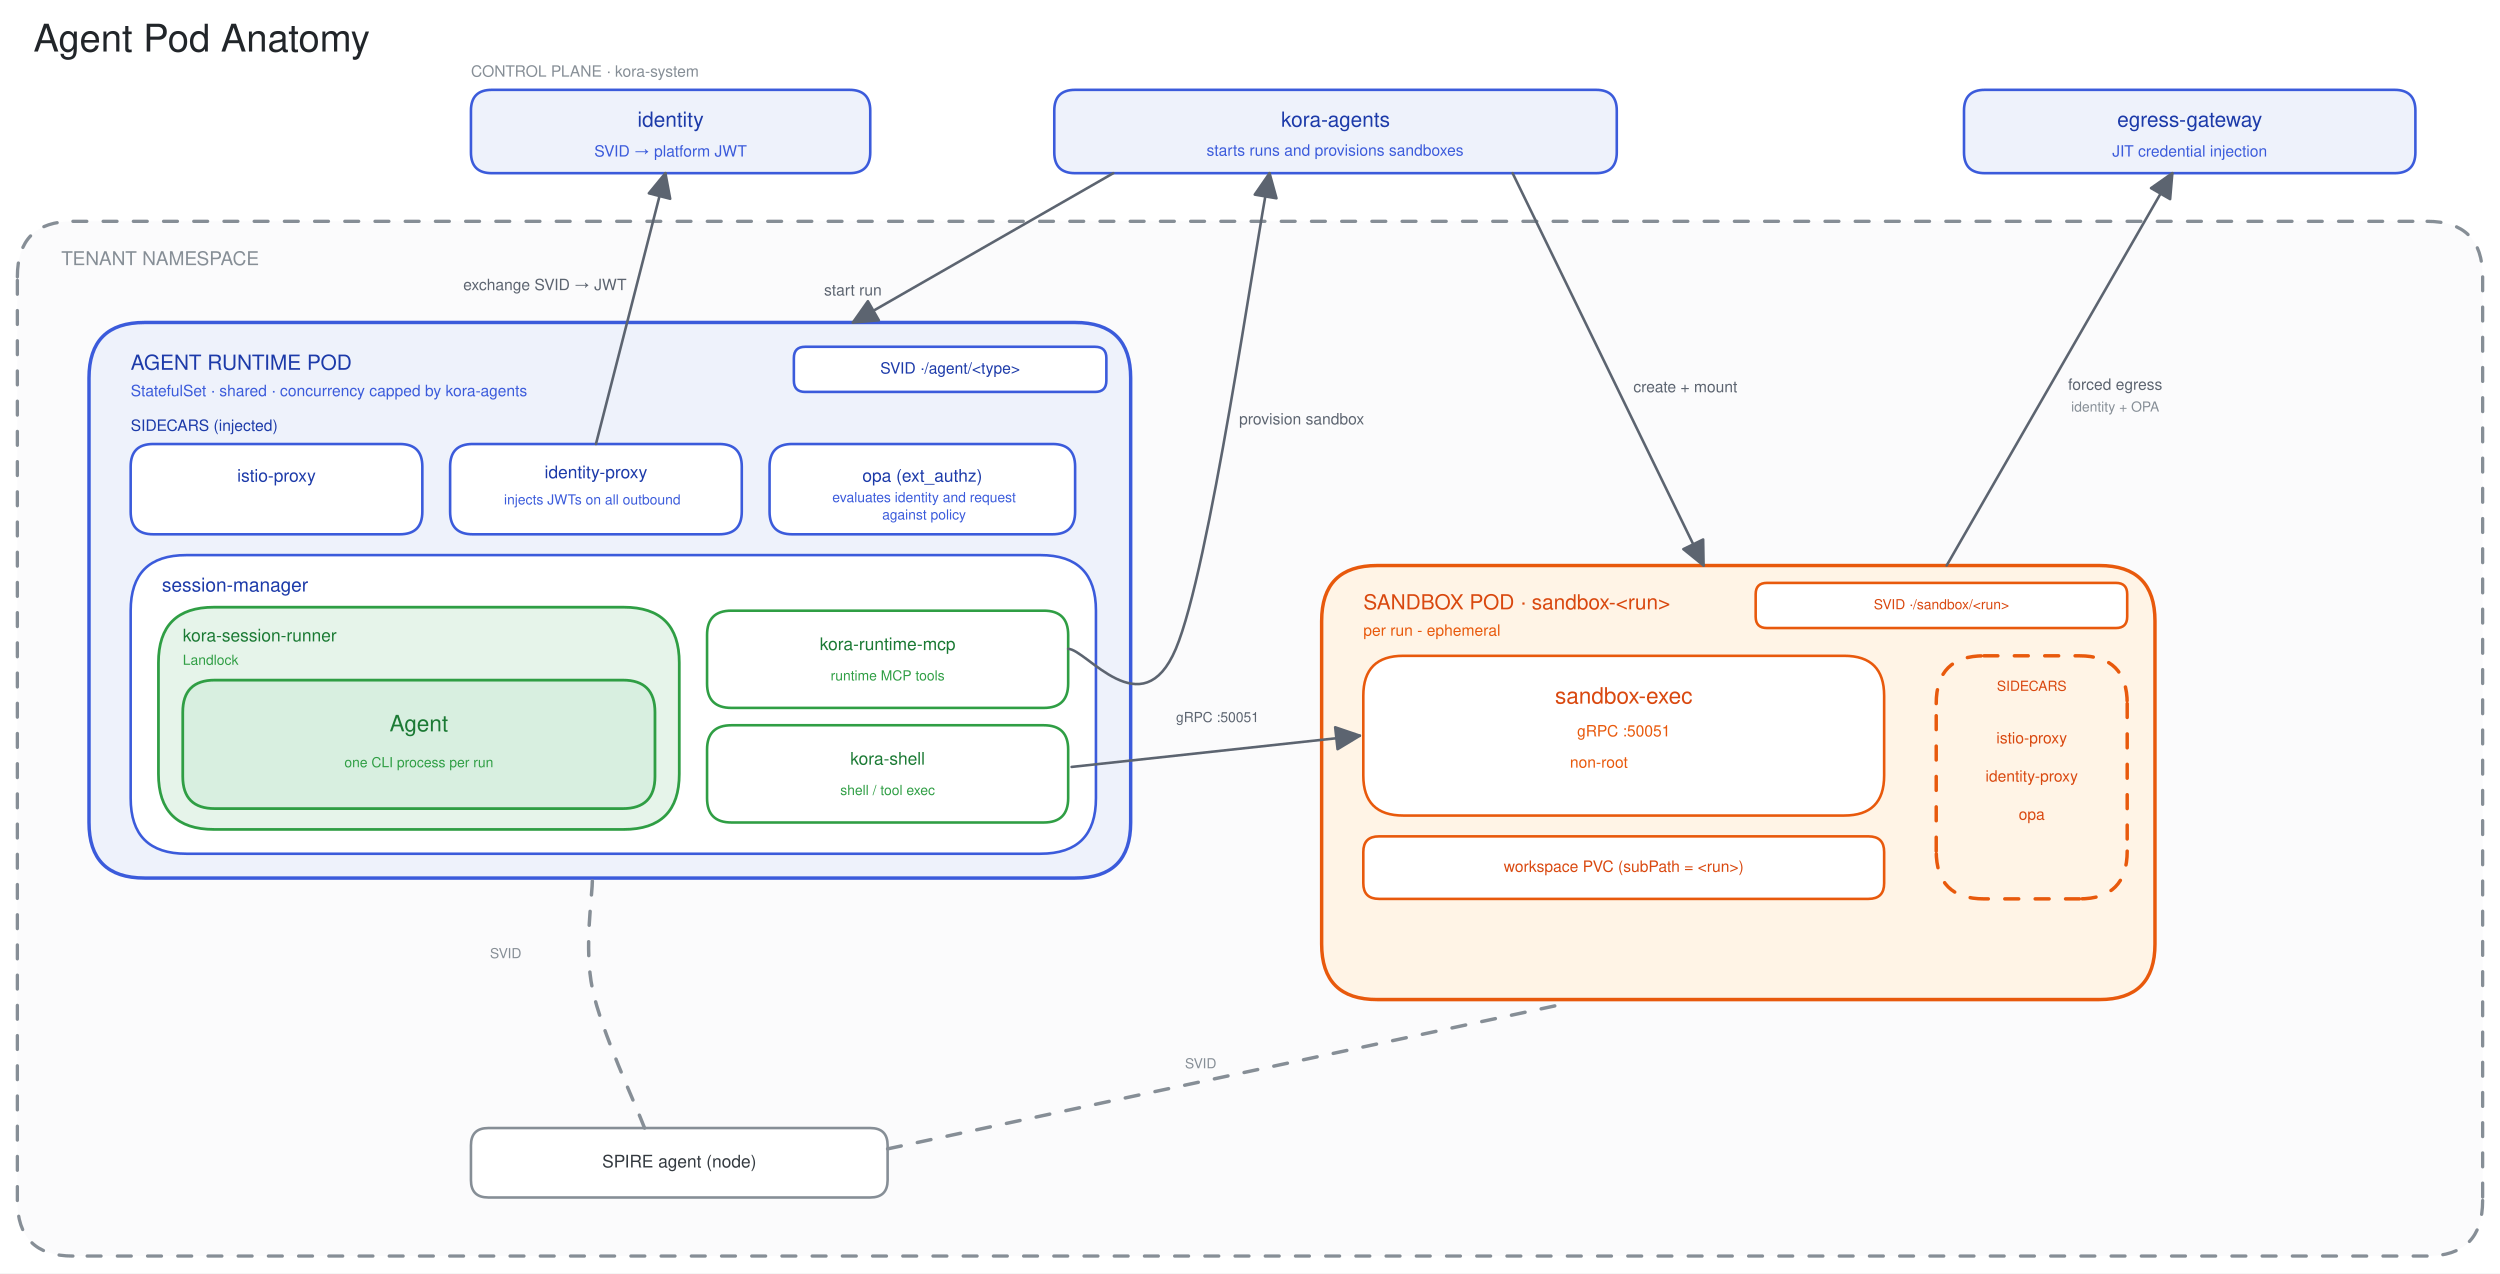
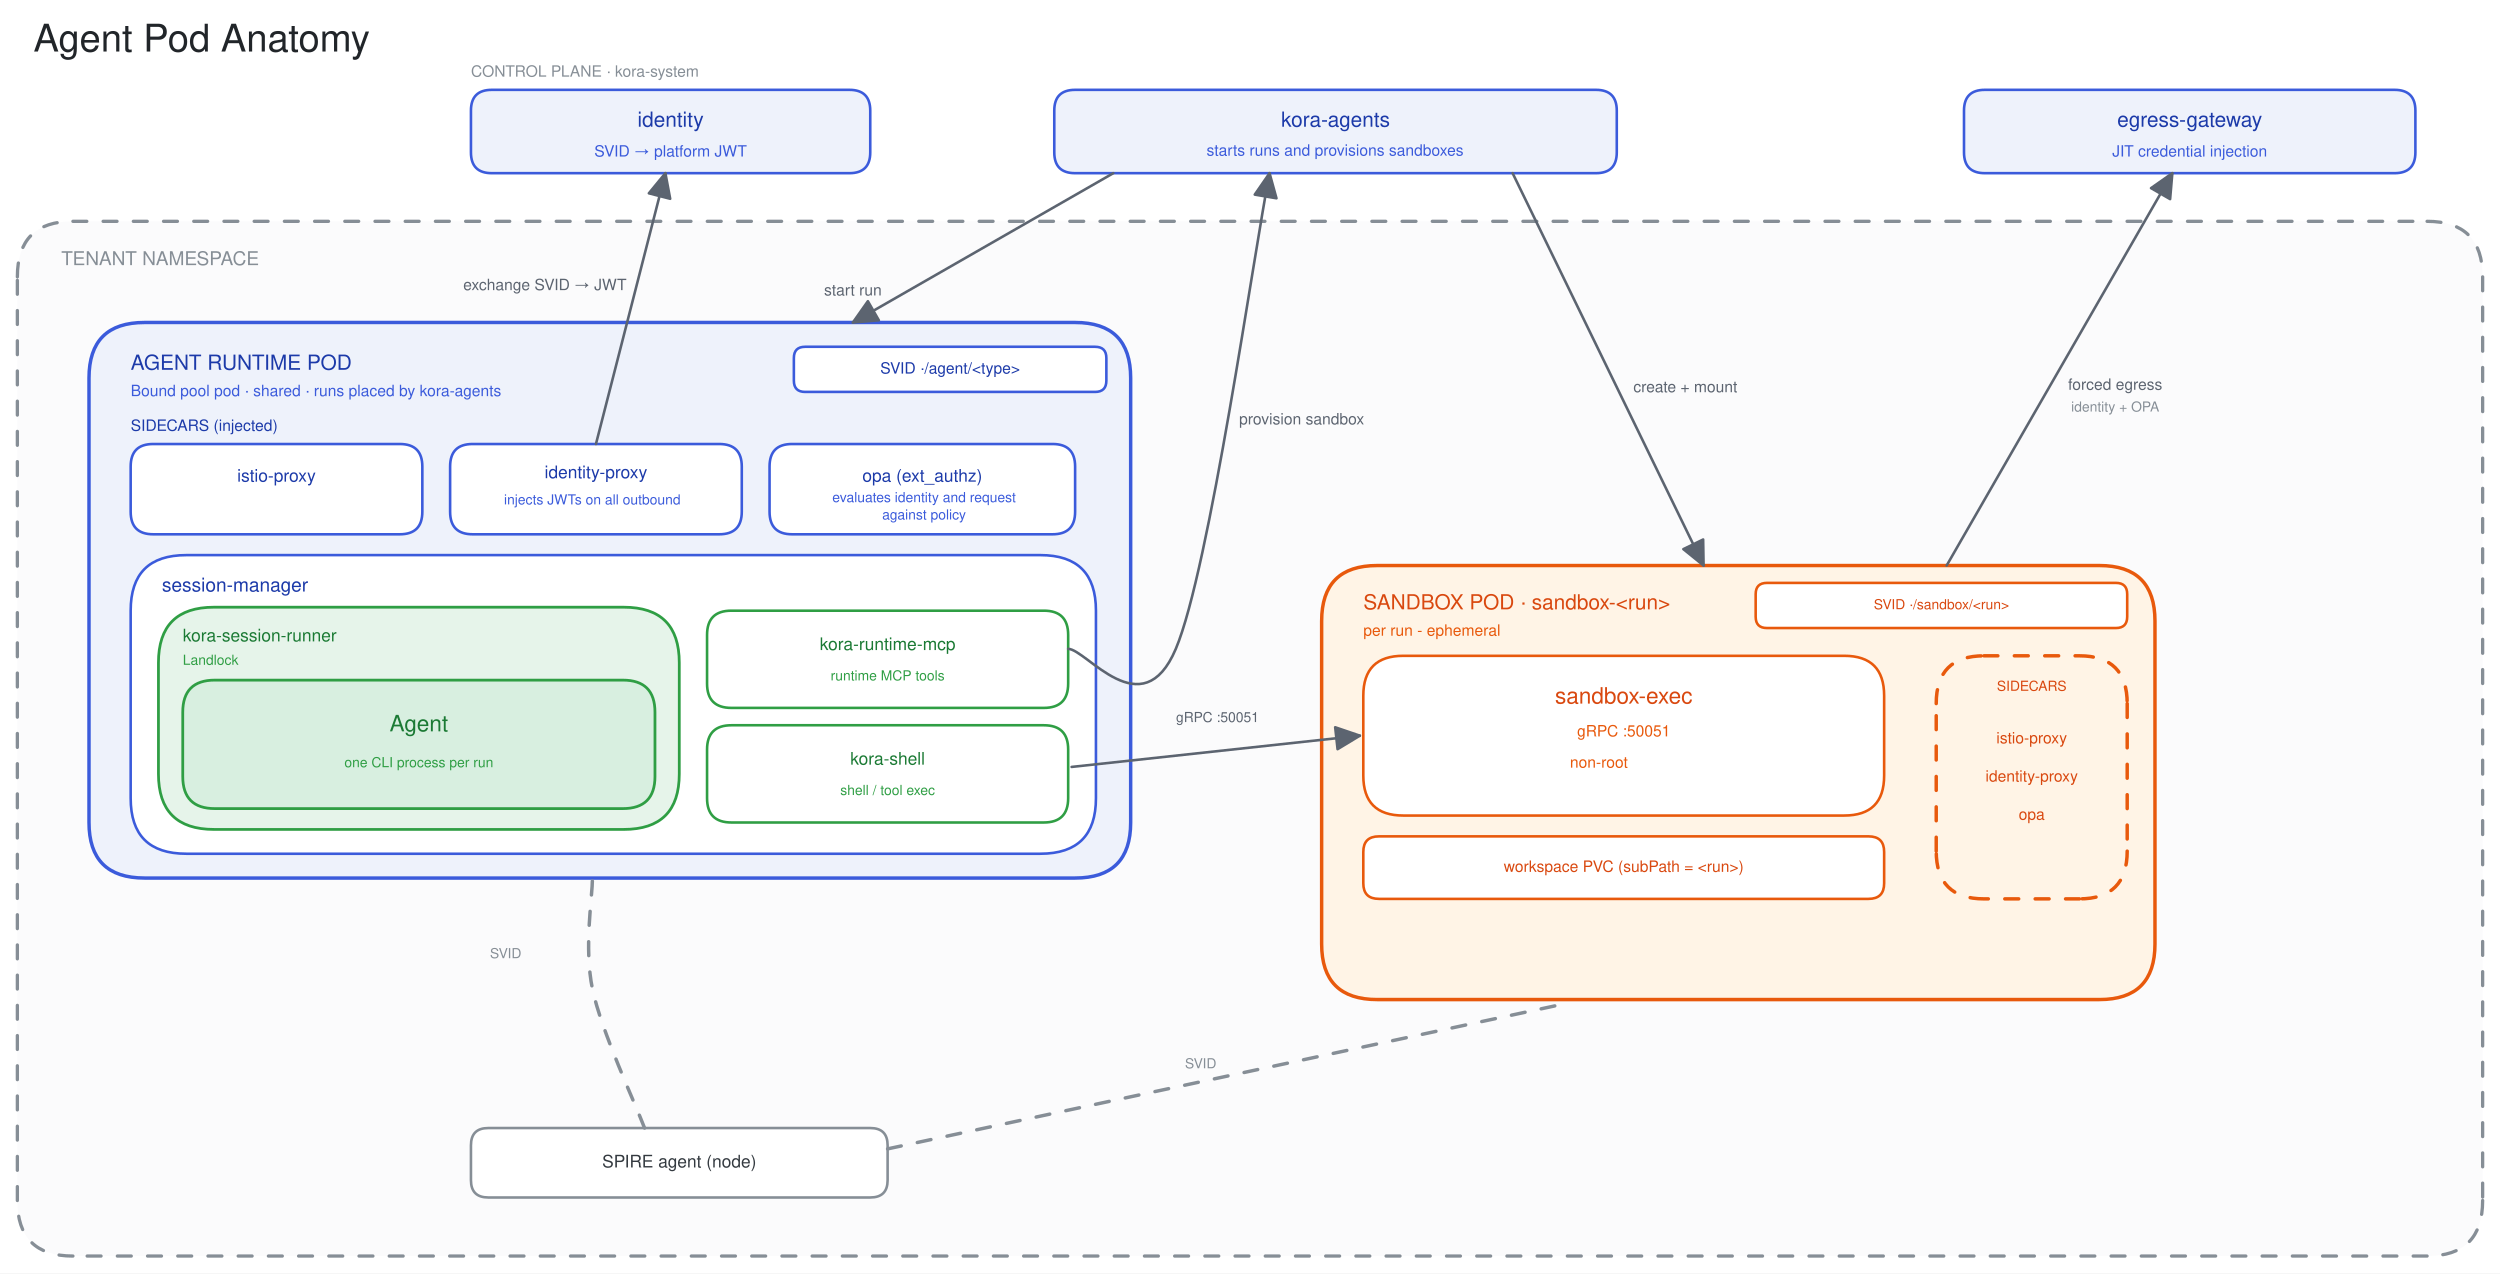
<svg xmlns="http://www.w3.org/2000/svg" version="1.1" viewBox="0 0 1440 733.485" width="1440" height="733.485">
  <defs>
    <style class="style-fonts">
      </style>
  </defs>
  <rect x="0" y="0" width="1440" height="733.485" fill="#ffffff" />
  <g transform="translate(19.2642 10) rotate(0 112.2 13.75)">
    <text x="0" y="19.69" font-family="Helvetica, Segoe UI Emoji" font-size="22px" fill="#212529" text-anchor="start" style="white-space: pre;" direction="ltr" dominant-baseline="alphabetic">Agent Pod Anatomy</text>
  </g>
  <g transform="translate(271.2642 36.125) rotate(0 72.9 5.625)">
    <text x="0" y="8.055" font-family="Helvetica, Segoe UI Emoji" font-size="9px" fill="#868e96" text-anchor="start" style="white-space: pre;" direction="ltr" dominant-baseline="alphabetic">CONTROL PLANE · kora-system</text>
  </g>
  <g stroke-linecap="round" transform="translate(271.2642 51.75) rotate(0 115 24)">
    <path d="M12 0 C85.81 0, 159.63 0, 218 0 C226 0, 230 4, 230 12 C230 20.12, 230 28.24, 230 36 C230 44, 226 48, 218 48 C171.53 48, 125.06 48, 12 48 C4 48, 0 44, 0 36 C0 29.52, 0 23.04, 0 12 C0 4, 4 0, 12 0" stroke="none" stroke-width="0" fill="#eef2fb" />
    <path d="M12 0 C53.3 0, 94.6 0, 218 0 M12 0 C89.32 0, 166.64 0, 218 0 M218 0 C226 0, 230 4, 230 12 M218 0 C226 0, 230 4, 230 12 M230 12 C230 18.97, 230 25.93, 230 36 M230 12 C230 18.44, 230 24.88, 230 36 M230 36 C230 44, 226 48, 218 48 M230 36 C230 44, 226 48, 218 48 M218 48 C157.72 48, 97.44 48, 12 48 M218 48 C154.43 48, 90.86 48, 12 48 M12 48 C4 48, 0 44, 0 36 M12 48 C4 48, 0 44, 0 36 M0 36 C0 26.99, 0 17.98, 0 12 M0 36 C0 29.93, 0 23.86, 0 12 M0 12 C0 4, 4 0, 12 0 M0 12 C0 4, 4 0, 12 0" stroke="#3b5bdb" stroke-width="1.5" fill="none" />
  </g>
  <g transform="translate(357.4642 62.25) rotate(0 28.8 7.5)">
    <text x="28.8" y="10.74" font-family="Helvetica, Segoe UI Emoji" font-size="12px" fill="#1c3aa9" text-anchor="middle" style="white-space: pre;" direction="ltr" dominant-baseline="alphabetic">identity</text>
  </g>
  <g transform="translate(334.9642 82.125) rotate(0 51.3 5.625)">
    <text x="51.3" y="8.055" font-family="Helvetica, Segoe UI Emoji" font-size="9px" fill="#3b5bdb" text-anchor="middle" style="white-space: pre;" direction="ltr" dominant-baseline="alphabetic">SVID → platform JWT</text>
  </g>
  <g stroke-linecap="round" transform="translate(607.2642 51.75) rotate(0 162 24)">
    <path d="M12 0 C113.46 0, 214.91 0, 312 0 C320 0, 324 4, 324 12 C324 18.4, 324 24.8, 324 36 C324 44, 320 48, 312 48 C238.69 48, 165.38 48, 12 48 C4 48, 0 44, 0 36 C0 29.78, 0 23.56, 0 12 C0 4, 4 0, 12 0" stroke="none" stroke-width="0" fill="#eef2fb" />
    <path d="M12 0 C72.16 0, 132.32 0, 312 0 M12 0 C78.98 0, 145.97 0, 312 0 M312 0 C320 0, 324 4, 324 12 M312 0 C320 0, 324 4, 324 12 M324 12 C324 17.95, 324 23.89, 324 36 M324 12 C324 20.98, 324 29.96, 324 36 M324 36 C324 44, 320 48, 312 48 M324 36 C324 44, 320 48, 312 48 M312 48 C241.9 48, 171.79 48, 12 48 M312 48 C236.71 48, 161.41 48, 12 48 M12 48 C4 48, 0 44, 0 36 M12 48 C4 48, 0 44, 0 36 M0 36 C0 27.44, 0 18.88, 0 12 M0 36 C0 27.82, 0 19.64, 0 12 M0 12 C0 4, 4 0, 12 0 M0 12 C0 4, 4 0, 12 0" stroke="#3b5bdb" stroke-width="1.5" fill="none" />
  </g>
  <g transform="translate(729.6642 62.25) rotate(0 39.6 7.5)">
    <text x="39.6" y="10.74" font-family="Helvetica, Segoe UI Emoji" font-size="12px" fill="#1c3aa9" text-anchor="middle" style="white-space: pre;" direction="ltr" dominant-baseline="alphabetic">kora-agents</text>
  </g>
  <g transform="translate(694.6941 81.61067) rotate(0 74.28955 5.625)">
    <text x="74.29" y="8.055" font-family="Helvetica, Segoe UI Emoji" font-size="9px" fill="#3b5bdb" text-anchor="middle" style="white-space: pre;" direction="ltr" dominant-baseline="alphabetic">starts runs and provisions sandboxes</text>
  </g>
  <g stroke-linecap="round" transform="translate(1131.264 51.75) rotate(0 130 24)">
    <path d="M12 0 C87.06 0, 162.12 0, 248 0 C256 0, 260 4, 260 12 C260 21.48, 260 30.95, 260 36 C260 44, 256 48, 248 48 C185.89 48, 123.78 48, 12 48 C4 48, 0 44, 0 36 C0 30.04, 0 24.08, 0 12 C0 4, 4 0, 12 0" stroke="none" stroke-width="0" fill="#eef2fb" />
    <path d="M12 0 C59.33 0, 106.67 0, 248 0 M12 0 C76.01 0, 140.02 0, 248 0 M248 0 C256 0, 260 4, 260 12 M248 0 C256 0, 260 4, 260 12 M260 12 C260 16.93, 260 21.85, 260 36 M260 12 C260 18.71, 260 25.43, 260 36 M260 36 C260 44, 256 48, 248 48 M260 36 C260 44, 256 48, 248 48 M248 48 C159.56 48, 71.13 48, 12 48 M248 48 C155.17 48, 62.33 48, 12 48 M12 48 C4 48, 0 44, 0 36 M12 48 C4 48, 0 44, 0 36 M0 36 C0 27.89, 0 19.78, 0 12 M0 36 C0 30.52, 0 25.03, 0 12 M0 12 C0 4, 4 0, 12 0 M0 12 C0 4, 4 0, 12 0" stroke="#3b5bdb" stroke-width="1.5" fill="none" />
  </g>
  <g transform="translate(1210.864 62.25) rotate(0 50.4 7.5)">
    <text x="50.4" y="10.74" font-family="Helvetica, Segoe UI Emoji" font-size="12px" fill="#1c3aa9" text-anchor="middle" style="white-space: pre;" direction="ltr" dominant-baseline="alphabetic">egress-gateway</text>
  </g>
  <g transform="translate(1196.464 82.125) rotate(0 64.8 5.625)">
    <text x="64.8" y="8.055" font-family="Helvetica, Segoe UI Emoji" font-size="9px" fill="#3b5bdb" text-anchor="middle" style="white-space: pre;" direction="ltr" dominant-baseline="alphabetic">JIT credential injection</text>
  </g>
  <g stroke-linecap="round" transform="translate(10 127.4848) rotate(0 710 298)">
    <path d="M32 0 C460.2 0, 888.41 0, 1388 0 C1409.33 0, 1420 10.67, 1420 32 C1420 217.24, 1420 402.48, 1420 564 C1420 585.33, 1409.33 596, 1388 596 C955.09 596, 522.17 596, 32 596 C10.67 596, 0 585.33, 0 564 C0 399.91, 0 235.81, 0 32 C0 10.67, 10.67 0, 32 0" stroke="none" stroke-width="0" fill="#fbfbfc" />
    <path d="M32 0 C304.02 0, 576.05 0, 1388 0 M1388 0 C1409.33 0, 1420 10.67, 1420 32 M1420 32 C1420 182.29, 1420 332.59, 1420 564 M1420 564 C1420 585.33, 1409.33 596, 1388 596 M1388 596 C896.03 596, 404.06 596, 32 596 M32 596 C10.67 596, 0 585.33, 0 564 M0 564 C0 439.82, 0 315.63, 0 32 M0 32 C0 10.67, 10.67 0, 32 0" stroke="#868e96" stroke-width="1.9" fill="none" stroke-dasharray="8 9.4" />
  </g>
  <g transform="translate(35.2642 142.875) rotate(0 57.65869 6.875)">
    <text x="0" y="9.845" font-family="Helvetica, Segoe UI Emoji" font-size="11px" fill="#868e96" text-anchor="start" style="white-space: pre;" direction="ltr" dominant-baseline="alphabetic">TENANT NAMESPACE</text>
  </g>
  <g stroke-linecap="round" transform="translate(51.2642 185.75) rotate(0 300 160)">
    <path d="M32 0 C148.75 0, 265.49 0, 568 0 C589.33 0, 600 10.67, 600 32 C600 102.45, 600 172.89, 600 288 C600 309.33, 589.33 320, 568 320 C410.15 320, 252.3 320, 32 320 C10.67 320, 0 309.33, 0 288 C0 211.99, 0 135.98, 0 32 C0 10.67, 10.67 0, 32 0" stroke="none" stroke-width="0" fill="#eef2fb" />
    <path d="M32 0 C139.54 0, 247.08 0, 568 0 M32 0 C220.2 0, 408.41 0, 568 0 M568 0 C589.33 0, 600 10.67, 600 32 M568 0 C589.33 0, 600 10.67, 600 32 M600 32 C600 100.56, 600 169.13, 600 288 M600 32 C600 114.59, 600 197.17, 600 288 M600 288 C600 309.33, 589.33 320, 568 320 M600 288 C600 309.33, 589.33 320, 568 320 M568 320 C455.54 320, 343.07 320, 32 320 M568 320 C444.36 320, 320.73 320, 32 320 M32 320 C10.67 320, 0 309.33, 0 288 M32 320 C10.67 320, 0 309.33, 0 288 M0 288 C0 226.53, 0 165.06, 0 32 M0 288 C0 192.06, 0 96.13, 0 32 M0 32 C0 10.67, 10.67 0, 32 0 M0 32 C0 10.67, 10.67 0, 32 0" stroke="#3b5bdb" stroke-width="2" fill="none" />
  </g>
  <g transform="translate(75.2642 202.25) rotate(0 61.2 7.5)">
    <text x="0" y="10.74" font-family="Helvetica, Segoe UI Emoji" font-size="12px" fill="#1c3aa9" text-anchor="start" style="white-space: pre;" direction="ltr" dominant-baseline="alphabetic">AGENT RUNTIME POD</text>
  </g>
-   <g transform="translate(75.2642 220.125) rotate(0 151.2 5.625)">
-     <text x="0" y="8.055" font-family="Helvetica, Segoe UI Emoji" font-size="9px" fill="#3b5bdb" text-anchor="start" style="white-space: pre;" direction="ltr" dominant-baseline="alphabetic">StatefulSet · shared · concurrency capped by kora-agents</text>
+   <g transform="translate(75.2642 220.125) rotate(0 140.4 5.625)">
+     <text x="0" y="8.055" font-family="Helvetica, Segoe UI Emoji" font-size="9px" fill="#3b5bdb" text-anchor="start" style="white-space: pre;" direction="ltr" dominant-baseline="alphabetic">Bound pool pod · shared · runs placed by kora-agents</text>
  </g>
  <g stroke-linecap="round" transform="translate(457.2642 199.75) rotate(0 90 13)">
    <path d="M6.5 0 C72.91 0, 139.32 0, 173.5 0 C177.83 0, 180 2.17, 180 6.5 C180 9.14, 180 11.79, 180 19.5 C180 23.83, 177.83 26, 173.5 26 C121.18 26, 68.86 26, 6.5 26 C2.17 26, 0 23.83, 0 19.5 C0 15.78, 0 12.06, 0 6.5 C0 2.17, 2.17 0, 6.5 0" stroke="none" stroke-width="0" fill="#ffffff" />
    <path d="M6.5 0 C40.01 0, 73.53 0, 173.5 0 M6.5 0 C73.15 0, 139.79 0, 173.5 0 M173.5 0 C177.83 0, 180 2.17, 180 6.5 M173.5 0 C177.83 0, 180 2.17, 180 6.5 M180 6.5 C180 9.43, 180 12.36, 180 19.5 M180 6.5 C180 9.47, 180 12.44, 180 19.5 M180 19.5 C180 23.83, 177.83 26, 173.5 26 M180 19.5 C180 23.83, 177.83 26, 173.5 26 M173.5 26 C114.9 26, 56.31 26, 6.5 26 M173.5 26 C111.2 26, 48.9 26, 6.5 26 M6.5 26 C2.17 26, 0 23.83, 0 19.5 M6.5 26 C2.17 26, 0 23.83, 0 19.5 M0 19.5 C0 16.62, 0 13.74, 0 6.5 M0 19.5 C0 16.09, 0 12.67, 0 6.5 M0 6.5 C0 2.17, 2.17 0, 6.5 0 M0 6.5 C0 2.17, 2.17 0, 6.5 0" stroke="#3b5bdb" stroke-width="1.5" fill="none" />
  </g>
  <g transform="translate(493.2642 207.125) rotate(0 54 5.625)">
    <text x="54" y="8.055" font-family="Helvetica, Segoe UI Emoji" font-size="9px" fill="#1c3aa9" text-anchor="middle" style="white-space: pre;" direction="ltr" dominant-baseline="alphabetic">SVID  ·/agent/&lt;type&gt;</text>
  </g>
  <g transform="translate(75.2642 240.125) rotate(0 51.3 5.625)">
    <text x="0" y="8.055" font-family="Helvetica, Segoe UI Emoji" font-size="9px" fill="#1c3aa9" text-anchor="start" style="white-space: pre;" direction="ltr" dominant-baseline="alphabetic">SIDECARS (injected)</text>
  </g>
  <g stroke-linecap="round" transform="translate(75.2642 255.75) rotate(0 84 26)">
    <path d="M13 0 C66.61 0, 120.22 0, 155 0 C163.67 0, 168 4.33, 168 13 C168 21.62, 168 30.24, 168 39 C168 47.67, 163.67 52, 155 52 C107.84 52, 60.69 52, 13 52 C4.33 52, 0 47.67, 0 39 C0 31.84, 0 24.69, 0 13 C0 4.33, 4.33 0, 13 0" stroke="none" stroke-width="0" fill="#ffffff" />
    <path d="M13 0 C41.5 0, 70 0, 155 0 M13 0 C48.08 0, 83.15 0, 155 0 M155 0 C163.67 0, 168 4.33, 168 13 M155 0 C163.67 0, 168 4.33, 168 13 M168 13 C168 22.95, 168 32.91, 168 39 M168 13 C168 21.68, 168 30.37, 168 39 M168 39 C168 47.67, 163.67 52, 155 52 M168 39 C168 47.67, 163.67 52, 155 52 M155 52 C113.55 52, 72.09 52, 13 52 M155 52 C110.21 52, 65.42 52, 13 52 M13 52 C4.33 52, 0 47.67, 0 39 M13 52 C4.33 52, 0 47.67, 0 39 M0 39 C0 33.73, 0 28.46, 0 13 M0 39 C0 29.89, 0 20.79, 0 13 M0 13 C0 4.33, 4.33 0, 13 0 M0 13 C0 4.33, 4.33 0, 13 0" stroke="#3b5bdb" stroke-width="1.5" fill="none" />
  </g>
  <g transform="translate(126.2642 268.5) rotate(0 33 6.25)">
    <text x="33" y="8.95" font-family="Helvetica, Segoe UI Emoji" font-size="10px" fill="#1c3aa9" text-anchor="middle" style="white-space: pre;" direction="ltr" dominant-baseline="alphabetic">istio-proxy</text>
  </g>
  <g stroke-linecap="round" transform="translate(259.2642 255.75) rotate(0 84 26)">
    <path d="M13 0 C55.24 0, 97.47 0, 155 0 C163.67 0, 168 4.33, 168 13 C168 20.38, 168 27.75, 168 39 C168 47.67, 163.67 52, 155 52 C106.06 52, 57.13 52, 13 52 C4.33 52, 0 47.67, 0 39 C0 30.3, 0 21.6, 0 13 C0 4.33, 4.33 0, 13 0" stroke="none" stroke-width="0" fill="#ffffff" />
    <path d="M13 0 C41.51 0, 70.01 0, 155 0 M13 0 C52.62 0, 92.23 0, 155 0 M155 0 C163.67 0, 168 4.33, 168 13 M155 0 C163.67 0, 168 4.33, 168 13 M168 13 C168 20.48, 168 27.97, 168 39 M168 13 C168 20.05, 168 27.1, 168 39 M168 39 C168 47.67, 163.67 52, 155 52 M168 39 C168 47.67, 163.67 52, 155 52 M155 52 C100.19 52, 45.39 52, 13 52 M155 52 C125.13 52, 95.26 52, 13 52 M13 52 C4.33 52, 0 47.67, 0 39 M13 52 C4.33 52, 0 47.67, 0 39 M0 39 C0 30.59, 0 22.18, 0 13 M0 39 C0 33.57, 0 28.14, 0 13 M0 13 C0 4.33, 4.33 0, 13 0 M0 13 C0 4.33, 4.33 0, 13 0" stroke="#3b5bdb" stroke-width="1.5" fill="none" />
  </g>
  <g transform="translate(301.2642 266.5) rotate(0 42 6.25)">
    <text x="42" y="8.95" font-family="Helvetica, Segoe UI Emoji" font-size="10px" fill="#1c3aa9" text-anchor="middle" style="white-space: pre;" direction="ltr" dominant-baseline="alphabetic">identity-proxy</text>
  </g>
  <g transform="translate(290.4601 283.3853) rotate(0 50.69336 5)">
    <text x="50.693" y="7.16" font-family="Helvetica, Segoe UI Emoji" font-size="8px" fill="#3b5bdb" text-anchor="middle" style="white-space: pre;" direction="ltr" dominant-baseline="alphabetic">injects JWTs on all outbound</text>
  </g>
  <g stroke-linecap="round" transform="translate(443.2642 255.75) rotate(0 88 26)">
    <path d="M13 0 C54.6 0, 96.19 0, 163 0 C171.67 0, 176 4.33, 176 13 C176 18.51, 176 24.02, 176 39 C176 47.67, 171.67 52, 163 52 C108.49 52, 53.97 52, 13 52 C4.33 52, 0 47.67, 0 39 C0 30.58, 0 22.16, 0 13 C0 4.33, 4.33 0, 13 0" stroke="none" stroke-width="0" fill="#ffffff" />
    <path d="M13 0 C43.12 0, 73.23 0, 163 0 M13 0 C62.04 0, 111.08 0, 163 0 M163 0 C171.67 0, 176 4.33, 176 13 M163 0 C171.67 0, 176 4.33, 176 13 M176 13 C176 19.38, 176 25.76, 176 39 M176 13 C176 22.8, 176 32.6, 176 39 M176 39 C176 47.67, 171.67 52, 163 52 M176 39 C176 47.67, 171.67 52, 163 52 M163 52 C113.95 52, 64.9 52, 13 52 M163 52 C110.09 52, 57.18 52, 13 52 M13 52 C4.33 52, 0 47.67, 0 39 M13 52 C4.33 52, 0 47.67, 0 39 M0 39 C0 31.07, 0 23.15, 0 13 M0 39 C0 31.29, 0 23.58, 0 13 M0 13 C0 4.33, 4.33 0, 13 0 M0 13 C0 4.33, 4.33 0, 13 0" stroke="#3b5bdb" stroke-width="1.5" fill="none" />
  </g>
  <g transform="translate(486.2642 268.5) rotate(0 45 6.25)">
    <text x="45" y="8.95" font-family="Helvetica, Segoe UI Emoji" font-size="10px" fill="#1c3aa9" text-anchor="middle" style="white-space: pre;" direction="ltr" dominant-baseline="alphabetic">opa (ext_authz)</text>
  </g>
  <g stroke-linecap="round" transform="translate(75.2642 319.75) rotate(0 278 86)">
    <path d="M32 0 C227.43 0, 422.85 0, 524 0 C545.33 0, 556 10.67, 556 32 C556 71.32, 556 110.64, 556 140 C556 161.33, 545.33 172, 524 172 C339.03 172, 154.06 172, 32 172 C10.67 172, 0 161.33, 0 140 C0 98.6, 0 57.21, 0 32 C0 10.67, 10.67 0, 32 0" stroke="none" stroke-width="0" fill="#ffffff" />
    <path d="M32 0 C130.8 0, 229.6 0, 524 0 M32 0 C208.57 0, 385.14 0, 524 0 M524 0 C545.33 0, 556 10.67, 556 32 M524 0 C545.33 0, 556 10.67, 556 32 M556 32 C556 69.84, 556 107.69, 556 140 M556 32 C556 65.91, 556 99.82, 556 140 M556 140 C556 161.33, 545.33 172, 524 172 M556 140 C556 161.33, 545.33 172, 524 172 M524 172 C415.25 172, 306.49 172, 32 172 M524 172 C402.15 172, 280.3 172, 32 172 M32 172 C10.67 172, 0 161.33, 0 140 M32 172 C10.67 172, 0 161.33, 0 140 M0 140 C0 115.63, 0 91.25, 0 32 M0 140 C0 101.66, 0 63.32, 0 32 M0 32 C0 10.67, 10.67 0, 32 0 M0 32 C0 10.67, 10.67 0, 32 0" stroke="#3b5bdb" stroke-width="1.5" fill="none" />
  </g>
  <g transform="translate(93.2642 330.875) rotate(0 49.5 6.875)">
    <text x="0" y="9.845" font-family="Helvetica, Segoe UI Emoji" font-size="11px" fill="#1c3aa9" text-anchor="start" style="white-space: pre;" direction="ltr" dominant-baseline="alphabetic">session-manager</text>
  </g>
  <g stroke-linecap="round" transform="translate(91.2642 349.75) rotate(0 150 64)">
    <path d="M32 0 C106.84 0, 181.68 0, 268 0 C289.33 0, 300 10.67, 300 32 C300 52.24, 300 72.47, 300 96 C300 117.33, 289.33 128, 268 128 C176.32 128, 84.63 128, 32 128 C10.67 128, 0 117.33, 0 96 C0 80.46, 0 64.93, 0 32 C0 10.67, 10.67 0, 32 0" stroke="none" stroke-width="0" fill="#e6f4ea" />
    <path d="M32 0 C79.4 0, 126.79 0, 268 0 M32 0 C124.24 0, 216.48 0, 268 0 M268 0 C289.33 0, 300 10.67, 300 32 M268 0 C289.33 0, 300 10.67, 300 32 M300 32 C300 48.35, 300 64.69, 300 96 M300 32 C300 48.07, 300 64.14, 300 96 M300 96 C300 117.33, 289.33 128, 268 128 M300 96 C300 117.33, 289.33 128, 268 128 M268 128 C193.64 128, 119.28 128, 32 128 M268 128 C187.15 128, 106.3 128, 32 128 M32 128 C10.67 128, 0 117.33, 0 96 M32 128 C10.67 128, 0 117.33, 0 96 M0 96 C0 73.82, 0 51.64, 0 32 M0 96 C0 82.34, 0 68.67, 0 32 M0 32 C0 10.67, 10.67 0, 32 0 M0 32 C0 10.67, 10.67 0, 32 0" stroke="#2f9e44" stroke-width="1.6" fill="none" />
  </g>
  <g transform="translate(105.2642 360.5) rotate(0 57 6.25)">
    <text x="0" y="8.95" font-family="Helvetica, Segoe UI Emoji" font-size="10px" fill="#1b7a34" text-anchor="start" style="white-space: pre;" direction="ltr" dominant-baseline="alphabetic">kora-session-runner</text>
  </g>
  <g transform="translate(105.2642 375.75) rotate(0 76.8 5)">
    <text x="0" y="7.16" font-family="Helvetica, Segoe UI Emoji" font-size="8px" fill="#2f9e44" text-anchor="start" style="white-space: pre;" direction="ltr" dominant-baseline="alphabetic">Landlock</text>
  </g>
  <g stroke-linecap="round" transform="translate(105.2642 391.75) rotate(0 136 37)">
    <path d="M18.5 0 C88.29 0, 158.08 0, 253.5 0 C265.83 0, 272 6.17, 272 18.5 C272 27.54, 272 36.59, 272 55.5 C272 67.83, 265.83 74, 253.5 74 C204.79 74, 156.08 74, 18.5 74 C6.17 74, 0 67.83, 0 55.5 C0 46.92, 0 38.34, 0 18.5 C0 6.17, 6.17 0, 18.5 0" stroke="none" stroke-width="0" fill="#d8efe0" />
    <path d="M18.5 0 C65.71 0, 112.91 0, 253.5 0 M18.5 0 C74.62 0, 130.73 0, 253.5 0 M253.5 0 C265.83 0, 272 6.17, 272 18.5 M253.5 0 C265.83 0, 272 6.17, 272 18.5 M272 18.5 C272 26.38, 272 34.26, 272 55.5 M272 18.5 C272 31.7, 272 44.9, 272 55.5 M272 55.5 C272 67.83, 265.83 74, 253.5 74 M272 55.5 C272 67.83, 265.83 74, 253.5 74 M253.5 74 C193.31 74, 133.12 74, 18.5 74 M253.5 74 C186.53 74, 119.57 74, 18.5 74 M18.5 74 C6.17 74, 0 67.83, 0 55.5 M18.5 74 C6.17 74, 0 67.83, 0 55.5 M0 55.5 C0 43.37, 0 31.24, 0 18.5 M0 55.5 C0 44.35, 0 33.21, 0 18.5 M0 18.5 C0 6.17, 6.17 0, 18.5 0 M0 18.5 C0 6.17, 6.17 0, 18.5 0" stroke="#2f9e44" stroke-width="1.6" fill="none" />
  </g>
  <g transform="translate(221.7642 409.625) rotate(0 19.5 8.125)">
    <text x="19.5" y="11.635" font-family="Helvetica, Segoe UI Emoji" font-size="13px" fill="#1b7a34" text-anchor="middle" style="white-space: pre;" direction="ltr" dominant-baseline="alphabetic">Agent</text>
  </g>
  <g transform="translate(186.0642 434.75) rotate(0 55.2 5)">
    <text x="55.2" y="7.16" font-family="Helvetica, Segoe UI Emoji" font-size="8px" fill="#2f9e44" text-anchor="middle" style="white-space: pre;" direction="ltr" dominant-baseline="alphabetic">one CLI process per run</text>
  </g>
  <g stroke-linecap="round" transform="translate(407.2642 351.75) rotate(0 104 28)">
    <path d="M14 0 C63.83 0, 113.66 0, 194 0 C203.33 0, 208 4.67, 208 14 C208 24.43, 208 34.87, 208 42 C208 51.33, 203.33 56, 194 56 C153.3 56, 112.61 56, 14 56 C4.67 56, 0 51.33, 0 42 C0 35.81, 0 29.62, 0 14 C0 4.67, 4.67 0, 14 0" stroke="none" stroke-width="0" fill="#ffffff" />
    <path d="M14 0 C50.17 0, 86.33 0, 194 0 M14 0 C65.61 0, 117.23 0, 194 0 M194 0 C203.33 0, 208 4.67, 208 14 M194 0 C203.33 0, 208 4.67, 208 14 M208 14 C208 24.37, 208 34.75, 208 42 M208 14 C208 21.35, 208 28.7, 208 42 M208 42 C208 51.33, 203.33 56, 194 56 M208 42 C208 51.33, 203.33 56, 194 56 M194 56 C122.51 56, 51.01 56, 14 56 M194 56 C153.08 56, 112.15 56, 14 56 M14 56 C4.67 56, 0 51.33, 0 42 M14 56 C4.67 56, 0 51.33, 0 42 M0 42 C0 33.35, 0 24.69, 0 14 M0 42 C0 31.11, 0 20.22, 0 14 M0 14 C0 4.67, 4.67 0, 14 0 M0 14 C0 4.67, 4.67 0, 14 0" stroke="#2f9e44" stroke-width="1.5" fill="none" />
  </g>
  <g transform="translate(463.2642 365.5) rotate(0 48 6.25)">
    <text x="48" y="8.95" font-family="Helvetica, Segoe UI Emoji" font-size="10px" fill="#1b7a34" text-anchor="middle" style="white-space: pre;" direction="ltr" dominant-baseline="alphabetic">kora-runtime-mcp</text>
  </g>
  <g transform="translate(470.4642 384.75) rotate(0 40.8 5)">
    <text x="40.8" y="7.16" font-family="Helvetica, Segoe UI Emoji" font-size="8px" fill="#2f9e44" text-anchor="middle" style="white-space: pre;" direction="ltr" dominant-baseline="alphabetic">runtime MCP tools</text>
  </g>
  <g stroke-linecap="round" transform="translate(407.2642 417.75) rotate(0 104 28)">
    <path d="M14 0 C60.21 0, 106.41 0, 194 0 C203.33 0, 208 4.67, 208 14 C208 22.42, 208 30.84, 208 42 C208 51.33, 203.33 56, 194 56 C149.92 56, 105.84 56, 14 56 C4.67 56, 0 51.33, 0 42 C0 36.11, 0 30.23, 0 14 C0 4.67, 4.67 0, 14 0" stroke="none" stroke-width="0" fill="#ffffff" />
    <path d="M14 0 C50.17 0, 86.34 0, 194 0 M14 0 C74.24 0, 134.49 0, 194 0 M194 0 C203.33 0, 208 4.67, 208 14 M194 0 C203.33 0, 208 4.67, 208 14 M208 14 C208 23.18, 208 32.37, 208 42 M208 14 C208 24.31, 208 34.62, 208 42 M208 42 C208 51.33, 203.33 56, 194 56 M208 42 C208 51.33, 203.33 56, 194 56 M194 56 C133.12 56, 72.23 56, 14 56 M194 56 C127.45 56, 60.9 56, 14 56 M14 56 C4.67 56, 0 51.33, 0 42 M14 56 C4.67 56, 0 51.33, 0 42 M0 42 C0 33.87, 0 25.74, 0 14 M0 42 C0 34.25, 0 26.5, 0 14 M0 14 C0 4.67, 4.67 0, 14 0 M0 14 C0 4.67, 4.67 0, 14 0" stroke="#2f9e44" stroke-width="1.5" fill="none" />
  </g>
  <g transform="translate(481.2642 431.5) rotate(0 30 6.25)">
    <text x="30" y="8.95" font-family="Helvetica, Segoe UI Emoji" font-size="10px" fill="#1b7a34" text-anchor="middle" style="white-space: pre;" direction="ltr" dominant-baseline="alphabetic">kora-shell</text>
  </g>
  <g transform="translate(470.4642 450.75) rotate(0 40.8 5)">
    <text x="40.8" y="7.16" font-family="Helvetica, Segoe UI Emoji" font-size="8px" fill="#2f9e44" text-anchor="middle" style="white-space: pre;" direction="ltr" dominant-baseline="alphabetic">shell / tool exec</text>
  </g>
  <g stroke-linecap="round" transform="translate(761.2642 325.75) rotate(0 240 125)">
    <path d="M32 0 C130.41 0, 228.81 0, 448 0 C469.33 0, 480 10.67, 480 32 C480 74.59, 480 117.19, 480 218 C480 239.33, 469.33 250, 448 250 C338.31 250, 228.62 250, 32 250 C10.67 250, 0 239.33, 0 218 C0 143.71, 0 69.42, 0 32 C0 10.67, 10.67 0, 32 0" stroke="none" stroke-width="0" fill="#fff4e6" />
    <path d="M32 0 C115.62 0, 199.23 0, 448 0 M32 0 C191.17 0, 350.35 0, 448 0 M448 0 C469.33 0, 480 10.67, 480 32 M448 0 C469.33 0, 480 10.67, 480 32 M480 32 C480 85.11, 480 138.21, 480 218 M480 32 C480 82.94, 480 133.89, 480 218 M480 218 C480 239.33, 469.33 250, 448 250 M480 218 C480 239.33, 469.33 250, 448 250 M448 250 C331.82 250, 215.63 250, 32 250 M448 250 C318.16 250, 188.32 250, 32 250 M32 250 C10.67 250, 0 239.33, 0 218 M32 250 C10.67 250, 0 239.33, 0 218 M0 218 C0 167.47, 0 116.94, 0 32 M0 218 C0 150.2, 0 82.41, 0 32 M0 32 C0 10.67, 10.67 0, 32 0 M0 32 C0 10.67, 10.67 0, 32 0" stroke="#e8590c" stroke-width="2" fill="none" />
  </g>
  <g transform="translate(785.2642 340.25) rotate(0 96.04102 7.5)">
    <text x="0" y="10.74" font-family="Helvetica, Segoe UI Emoji" font-size="12px" fill="#d9480f" text-anchor="start" style="white-space: pre;" direction="ltr" dominant-baseline="alphabetic">SANDBOX POD   ·   sandbox-&lt;run&gt;</text>
  </g>
  <g transform="translate(785.2642 358.125) rotate(0 39.52002 5.625)">
    <text x="0" y="8.055" font-family="Helvetica, Segoe UI Emoji" font-size="9px" fill="#e8590c" text-anchor="start" style="white-space: pre;" direction="ltr" dominant-baseline="alphabetic">per run - ephemeral</text>
  </g>
  <g stroke-linecap="round" transform="translate(1011.264 335.75) rotate(0 107 13)">
    <path d="M6.5 0 C50 0, 93.5 0, 207.5 0 C211.83 0, 214 2.17, 214 6.5 C214 11.14, 214 15.79, 214 19.5 C214 23.83, 211.83 26, 207.5 26 C150.72 26, 93.94 26, 6.5 26 C2.17 26, 0 23.83, 0 19.5 C0 14.45, 0 9.4, 0 6.5 C0 2.17, 2.17 0, 6.5 0" stroke="none" stroke-width="0" fill="#ffffff" />
    <path d="M6.5 0 C46.91 0, 87.32 0, 207.5 0 M6.5 0 C52.84 0, 99.19 0, 207.5 0 M207.5 0 C211.83 0, 214 2.17, 214 6.5 M207.5 0 C211.83 0, 214 2.17, 214 6.5 M214 6.5 C214 9.66, 214 12.82, 214 19.5 M214 6.5 C214 11.43, 214 16.37, 214 19.5 M214 19.5 C214 23.83, 211.83 26, 207.5 26 M214 19.5 C214 23.83, 211.83 26, 207.5 26 M207.5 26 C163.21 26, 118.92 26, 6.5 26 M207.5 26 C156.35 26, 105.19 26, 6.5 26 M6.5 26 C2.17 26, 0 23.83, 0 19.5 M6.5 26 C2.17 26, 0 23.83, 0 19.5 M0 19.5 C0 16.21, 0 12.92, 0 6.5 M0 19.5 C0 16.22, 0 12.94, 0 6.5 M0 6.5 C0 2.17, 2.17 0, 6.5 0 M0 6.5 C0 2.17, 2.17 0, 6.5 0" stroke="#e8590c" stroke-width="1.5" fill="none" />
  </g>
  <g transform="translate(1067.864 343.75) rotate(0 50.4 5)">
    <text x="50.4" y="7.16" font-family="Helvetica, Segoe UI Emoji" font-size="8px" fill="#d9480f" text-anchor="middle" style="white-space: pre;" direction="ltr" dominant-baseline="alphabetic">SVID  ·/sandbox/&lt;run&gt;</text>
  </g>
  <g stroke-linecap="round" transform="translate(785.2642 377.75) rotate(0 150 46)">
    <path d="M23 0 C108.43 0, 193.85 0, 277 0 C292.33 0, 300 7.67, 300 23 C300 37.23, 300 51.46, 300 69 C300 84.33, 292.33 92, 277 92 C202.07 92, 127.14 92, 23 92 C7.67 92, 0 84.33, 0 69 C0 57.59, 0 46.18, 0 23 C0 7.67, 7.67 0, 23 0" stroke="none" stroke-width="0" fill="#ffffff" />
    <path d="M23 0 C74.07 0, 125.14 0, 277 0 M23 0 C89.68 0, 156.37 0, 277 0 M277 0 C292.33 0, 300 7.67, 300 23 M277 0 C292.33 0, 300 7.67, 300 23 M300 23 C300 39.01, 300 55.02, 300 69 M300 23 C300 37.57, 300 52.14, 300 69 M300 69 C300 84.33, 292.33 92, 277 92 M300 69 C300 84.33, 292.33 92, 277 92 M277 92 C197.15 92, 117.3 92, 23 92 M277 92 C188.25 92, 99.5 92, 23 92 M23 92 C7.67 92, 0 84.33, 0 69 M23 92 C7.67 92, 0 84.33, 0 69 M0 69 C0 51.8, 0 34.61, 0 23 M0 69 C0 54.71, 0 40.41, 0 23 M0 23 C0 7.67, 7.67 0, 23 0 M0 23 C0 7.67, 7.67 0, 23 0" stroke="#e8590c" stroke-width="1.5" fill="none" />
  </g>
  <g transform="translate(888.4642 393.625) rotate(0 46.8 8.125)">
    <text x="46.8" y="11.635" font-family="Helvetica, Segoe UI Emoji" font-size="13px" fill="#d9480f" text-anchor="middle" style="white-space: pre;" direction="ltr" dominant-baseline="alphabetic">sandbox-exec</text>
  </g>
  <g transform="translate(905.5642 416.125) rotate(0 29.7 5.625)">
    <text x="29.7" y="8.055" font-family="Helvetica, Segoe UI Emoji" font-size="9px" fill="#e8590c" text-anchor="middle" style="white-space: pre;" direction="ltr" dominant-baseline="alphabetic">gRPC :50051</text>
  </g>
  <g transform="translate(887.932 434.125) rotate(0 33.01392 5.625)">
    <text x="33.014" y="8.055" font-family="Helvetica, Segoe UI Emoji" font-size="9px" fill="#e8590c" text-anchor="middle" style="white-space: pre;" direction="ltr" dominant-baseline="alphabetic">             non-root</text>
  </g>
  <g stroke-linecap="round" transform="translate(785.2642 481.75) rotate(0 150 18)">
    <path d="M9 0 C115.07 0, 221.14 0, 291 0 C297 0, 300 3, 300 9 C300 12.84, 300 16.69, 300 27 C300 33, 297 36, 291 36 C200.74 36, 110.48 36, 9 36 C3 36, 0 33, 0 27 C0 20.4, 0 13.79, 0 9 C0 3, 3 0, 9 0" stroke="none" stroke-width="0" fill="#ffffff" />
    <path d="M9 0 C65.72 0, 122.43 0, 291 0 M9 0 C101.06 0, 193.12 0, 291 0 M291 0 C297 0, 300 3, 300 9 M291 0 C297 0, 300 3, 300 9 M300 9 C300 15.45, 300 21.89, 300 27 M300 9 C300 16.04, 300 23.08, 300 27 M300 27 C300 33, 297 36, 291 36 M300 27 C300 33, 297 36, 291 36 M291 36 C205.71 36, 120.42 36, 9 36 M291 36 C195.33 36, 99.66 36, 9 36 M9 36 C3 36, 0 33, 0 27 M9 36 C3 36, 0 33, 0 27 M0 27 C0 23.12, 0 19.24, 0 9 M0 27 C0 22.9, 0 18.8, 0 9 M0 9 C0 3, 3 0, 9 0 M0 9 C0 3, 3 0, 9 0" stroke="#e8590c" stroke-width="1.5" fill="none" />
  </g>
  <g transform="translate(848.8642 494.125) rotate(0 86.4 5.625)">
    <text x="86.4" y="8.055" font-family="Helvetica, Segoe UI Emoji" font-size="9px" fill="#d9480f" text-anchor="middle" style="white-space: pre;" direction="ltr" dominant-baseline="alphabetic">workspace PVC  (subPath = &lt;run&gt;)</text>
  </g>
  <g stroke-linecap="round" transform="translate(1115.264 377.75) rotate(0 55 70)">
    <path d="M27.5 0 C49.31 0, 71.11 0, 82.5 0 C100.83 0, 110 9.17, 110 27.5 C110 49.41, 110 71.31, 110 112.5 C110 130.83, 100.83 140, 82.5 140 C64 140, 45.5 140, 27.5 140 C9.17 140, 0 130.83, 0 112.5 C0 81.87, 0 51.23, 0 27.5 C0 9.17, 9.17 0, 27.5 0" stroke="none" stroke-width="0" fill="#fff4e6" />
    <path d="M27.5 0 C38.56 0, 49.63 0, 82.5 0 M82.5 0 C100.83 0, 110 9.17, 110 27.5 M110 27.5 C110 48.3, 110 69.1, 110 112.5 M110 112.5 C110 130.83, 100.83 140, 82.5 140 M82.5 140 C68.03 140, 53.56 140, 27.5 140 M27.5 140 C9.17 140, 0 130.83, 0 112.5 M0 112.5 C0 92.02, 0 71.54, 0 27.5 M0 27.5 C0 9.17, 9.17 0, 27.5 0" stroke="#e8590c" stroke-width="2" fill="none" stroke-dasharray="8 9.5" />
  </g>
  <g transform="translate(1151.064 390.75) rotate(0 19.2 5)">
    <text x="19.2" y="7.16" font-family="Helvetica, Segoe UI Emoji" font-size="8px" fill="#d9480f" text-anchor="middle" style="white-space: pre;" direction="ltr" dominant-baseline="alphabetic">SIDECARS</text>
  </g>
  <g transform="translate(1140.564 420.125) rotate(0 29.7 5.625)">
    <text x="29.7" y="8.055" font-family="Helvetica, Segoe UI Emoji" font-size="9px" fill="#d9480f" text-anchor="middle" style="white-space: pre;" direction="ltr" dominant-baseline="alphabetic">istio-proxy</text>
  </g>
  <g transform="translate(1132.464 442.125) rotate(0 37.8 5.625)">
    <text x="37.8" y="8.055" font-family="Helvetica, Segoe UI Emoji" font-size="9px" fill="#d9480f" text-anchor="middle" style="white-space: pre;" direction="ltr" dominant-baseline="alphabetic">identity-proxy</text>
  </g>
  <g transform="translate(1158.264 464.125) rotate(0 12 5.625)">
    <text x="12" y="8.055" font-family="Helvetica, Segoe UI Emoji" font-size="9px" fill="#d9480f" text-anchor="middle" style="white-space: pre;" direction="ltr" dominant-baseline="alphabetic">opa</text>
  </g>
  <g stroke-linecap="round">
    <g transform="translate(641.2642 99.75) rotate(0 -75 43)">
      <path d="M0 0 C-25 14.33, -125 71.67, -150 86 M0 0 C-25 14.33, -125 71.67, -150 86" stroke="#5c6470" stroke-width="1.5" fill="none" />
    </g>
    <g transform="translate(641.2642 99.75) rotate(0 -75 43)">
      <path d="M-150 86 L-141.36 73.74 L-135.05 84.74 L-150 86" stroke="none" stroke-width="0" fill="#5c6470" fill-rule="evenodd" />
      <path d="M-150 86 C-148.26 83.53, -146.52 81.07, -141.36 73.74 M-150 86 C-147.94 83.08, -145.88 80.16, -141.36 73.74 M-141.36 73.74 C-139.56 76.88, -137.75 80.03, -135.05 84.74 M-141.36 73.74 C-139.3 77.32, -137.25 80.91, -135.05 84.74 M-135.05 84.74 C-138.17 85, -141.29 85.26, -150 86 M-135.05 84.74 C-138.72 85.05, -142.39 85.36, -150 86 M-150 86 C-150 86, -150 86, -150 86 M-150 86 C-150 86, -150 86, -150 86" stroke="#5c6470" stroke-width="1.5" fill="none" />
    </g>
  </g>
  <mask />
  <g transform="translate(466.9642 162.125) rotate(0 24.3 5.625)">
    <text x="24.3" y="8.055" font-family="Helvetica, Segoe UI Emoji" font-size="9px" fill="#5c6470" text-anchor="middle" style="white-space: pre;" direction="ltr" dominant-baseline="alphabetic">start run</text>
  </g>
  <g stroke-linecap="round">
    <g transform="translate(615.2642 373.75) rotate(0 58 -137)">
      <path d="M0 0 C10.33 0, 42.67 45.67, 62 0 C81.33 -45.67, 107 -228.33, 116 -274 M0 0 C10.33 0, 42.67 45.67, 62 0 C81.33 -45.67, 107 -228.33, 116 -274" stroke="#5c6470" stroke-width="1.5" fill="none" />
    </g>
    <g transform="translate(615.2642 373.75) rotate(0 58 -137)">
      <path d="M116 -274 L119.98 -259.54 L107.48 -261.66 L116 -274" stroke="none" stroke-width="0" fill="#5c6470" fill-rule="evenodd" />
      <path d="M116 -274 C116.8 -271.09, 117.6 -268.18, 119.98 -259.54 M116 -274 C117.08 -270.09, 118.15 -266.18, 119.98 -259.54 M119.98 -259.54 C116.27 -260.17, 112.56 -260.79, 107.48 -261.66 M119.98 -259.54 C115.26 -260.34, 110.54 -261.14, 107.48 -261.66 M107.48 -261.66 C110.7 -266.32, 113.91 -270.98, 116 -274 M107.48 -261.66 C109.96 -265.25, 112.44 -268.84, 116 -274 M116 -274 C116 -274, 116 -274, 116 -274 M116 -274 C116 -274, 116 -274, 116 -274" stroke="#5c6470" stroke-width="1.5" fill="none" />
    </g>
  </g>
  <mask />
  <g transform="translate(703.8464 236.4048) rotate(0 45.9 5.625)">
    <text x="45.9" y="8.055" font-family="Helvetica, Segoe UI Emoji" font-size="9px" fill="#5c6470" text-anchor="middle" style="white-space: pre;" direction="ltr" dominant-baseline="alphabetic">provision sandbox</text>
  </g>
  <g stroke-linecap="round">
    <g transform="translate(871.2642 99.75) rotate(0 55 113)">
      <path d="M0 0 C18.33 37.67, 91.67 188.33, 110 226 M0 0 C18.33 37.67, 91.67 188.33, 110 226" stroke="#5c6470" stroke-width="1.5" fill="none" />
    </g>
    <g transform="translate(871.2642 99.75) rotate(0 55 113)">
      <path d="M110 226 L98.35 216.55 L109.75 211 L110 226" stroke="none" stroke-width="0" fill="#5c6470" fill-rule="evenodd" />
      <path d="M110 226 C107.66 224.1, 105.31 222.2, 98.35 216.55 M110 226 C106.48 223.14, 102.96 220.29, 98.35 216.55 M98.35 216.55 C101.86 214.84, 105.36 213.14, 109.75 211 M98.35 216.55 C100.97 215.28, 103.58 214, 109.75 211 M109.75 211 C109.84 216.2, 109.92 221.4, 110 226 M109.75 211 C109.83 216.05, 109.92 221.09, 110 226 M110 226 C110 226, 110 226, 110 226 M110 226 C110 226, 110 226, 110 226" stroke="#5c6470" stroke-width="1.5" fill="none" />
    </g>
  </g>
  <mask />
  <g transform="translate(932.9599 217.8466) rotate(0 37.8 5.625)">
    <text x="37.8" y="8.055" font-family="Helvetica, Segoe UI Emoji" font-size="9px" fill="#5c6470" text-anchor="middle" style="white-space: pre;" direction="ltr" dominant-baseline="alphabetic">create + mount</text>
  </g>
  <g stroke-linecap="round">
    <g transform="translate(343.2642 255.75) rotate(0 20 -78)">
      <path d="M0 0 C6.67 -26, 33.33 -130, 40 -156 M0 0 C6.67 -26, 33.33 -130, 40 -156" stroke="#5c6470" stroke-width="1.5" fill="none" />
    </g>
    <g transform="translate(343.2642 255.75) rotate(0 20 -78)">
      <path d="M40 -156 L42.76 -141.26 L30.48 -144.41 L40 -156" stroke="none" stroke-width="0" fill="#5c6470" fill-rule="evenodd" />
      <path d="M40 -156 C40.56 -153.03, 41.11 -150.06, 42.76 -141.26 M40 -156 C40.92 -151.07, 41.85 -146.15, 42.76 -141.26 M42.76 -141.26 C38.85 -142.26, 34.94 -143.26, 30.48 -144.41 M42.76 -141.26 C39.31 -142.14, 35.86 -143.03, 30.48 -144.41 M30.48 -144.41 C33.49 -148.07, 36.49 -151.73, 40 -156 M30.48 -144.41 C34.12 -148.83, 37.75 -153.26, 40 -156 M40 -156 C40 -156, 40 -156, 40 -156 M40 -156 C40 -156, 40 -156, 40 -156" stroke="#5c6470" stroke-width="1.5" fill="none" />
    </g>
  </g>
  <mask />
  <g transform="translate(262.5501 159.0746) rotate(0 51.3 5.625)">
    <text x="51.3" y="8.055" font-family="Helvetica, Segoe UI Emoji" font-size="9px" fill="#5c6470" text-anchor="middle" style="white-space: pre;" direction="ltr" dominant-baseline="alphabetic">exchange SVID → JWT</text>
  </g>
  <g stroke-linecap="round">
    <g transform="translate(617.2642 441.75) rotate(0 83 -9)">
      <path d="M0 0 C27.67 -3, 138.33 -15, 166 -18 M0 0 C27.67 -3, 138.33 -15, 166 -18" stroke="#5c6470" stroke-width="1.5" fill="none" />
    </g>
    <g transform="translate(617.2642 441.75) rotate(0 83 -9)">
      <path d="M166 -18 L153.17 -10.23 L151.8 -22.84 L166 -18" stroke="none" stroke-width="0" fill="#5c6470" fill-rule="evenodd" />
      <path d="M166 -18 C163.42 -16.44, 160.83 -14.87, 153.17 -10.23 M166 -18 C161.3 -15.16, 156.6 -12.31, 153.17 -10.23 M153.17 -10.23 C152.72 -14.38, 152.27 -18.53, 151.8 -22.84 M153.17 -10.23 C152.71 -14.43, 152.26 -18.62, 151.8 -22.84 M151.8 -22.84 C155.84 -21.46, 159.89 -20.08, 166 -18 M151.8 -22.84 C155.03 -21.74, 158.26 -20.64, 166 -18 M166 -18 C166 -18, 166 -18, 166 -18 M166 -18 C166 -18, 166 -18, 166 -18" stroke="#5c6470" stroke-width="1.5" fill="none" />
    </g>
  </g>
  <mask />
  <g transform="translate(674.8642 408.75) rotate(0 26.4 5)">
    <text x="26.4" y="7.16" font-family="Helvetica, Segoe UI Emoji" font-size="8px" fill="#5c6470" text-anchor="middle" style="white-space: pre;" direction="ltr" dominant-baseline="alphabetic">gRPC :50051</text>
  </g>
  <g stroke-linecap="round">
    <g transform="translate(1121.264 325.75) rotate(0 65 -113)">
      <path d="M0 0 C21.67 -37.67, 108.33 -188.33, 130 -226 M0 0 C21.67 -37.67, 108.33 -188.33, 130 -226" stroke="#5c6470" stroke-width="1.5" fill="none" />
    </g>
    <g transform="translate(1121.264 325.75) rotate(0 65 -113)">
      <path d="M130 -226 L128.72 -211.06 L117.73 -217.38 L130 -226" stroke="none" stroke-width="0" fill="#5c6470" fill-rule="evenodd" />
      <path d="M130 -226 C129.74 -222.99, 129.48 -219.98, 128.72 -211.06 M130 -226 C129.49 -220.05, 128.98 -214.1, 128.72 -211.06 M128.72 -211.06 C124.98 -213.2, 121.24 -215.35, 117.73 -217.38 M128.72 -211.06 C124.49 -213.49, 120.27 -215.92, 117.73 -217.38 M117.73 -217.38 C120.84 -219.57, 123.96 -221.76, 130 -226 M117.73 -217.38 C121.07 -219.73, 124.42 -222.08, 130 -226 M130 -226 C130 -226, 130 -226, 130 -226 M130 -226 C130 -226, 130 -226, 130 -226" stroke="#5c6470" stroke-width="1.5" fill="none" />
    </g>
  </g>
  <mask />
  <g transform="translate(1183.256 216.4794) rotate(0 35.1 5.625)">
    <text x="35.1" y="8.055" font-family="Helvetica, Segoe UI Emoji" font-size="9px" fill="#5c6470" text-anchor="middle" style="white-space: pre;" direction="ltr" dominant-baseline="alphabetic">forced egress</text>
  </g>
  <g transform="translate(1184.763 229.902) rotate(0 33.6 5)">
    <text x="33.6" y="7.16" font-family="Helvetica, Segoe UI Emoji" font-size="8px" fill="#868e96" text-anchor="middle" style="white-space: pre;" direction="ltr" dominant-baseline="alphabetic">identity + OPA</text>
  </g>
  <g stroke-linecap="round" transform="translate(271.2642 649.75) rotate(0 120 20)">
    <path d="M10 0 C92.55 0, 175.09 0, 230 0 C236.67 0, 240 3.33, 240 10 C240 16.7, 240 23.4, 240 30 C240 36.67, 236.67 40, 230 40 C176.01 40, 122.03 40, 10 40 C3.33 40, 0 36.67, 0 30 C0 22.77, 0 15.55, 0 10 C0 3.33, 3.33 0, 10 0" stroke="none" stroke-width="0" fill="#ffffff" />
    <path d="M10 0 C54.31 0, 98.61 0, 230 0 M10 0 C64.14 0, 118.28 0, 230 0 M230 0 C236.67 0, 240 3.33, 240 10 M230 0 C236.67 0, 240 3.33, 240 10 M240 10 C240 14.16, 240 18.33, 240 30 M240 10 C240 17.25, 240 24.49, 240 30 M240 30 C240 36.67, 236.67 40, 230 40 M240 30 C240 36.67, 236.67 40, 230 40 M230 40 C176.59 40, 123.17 40, 10 40 M230 40 C166.53 40, 103.07 40, 10 40 M10 40 C3.33 40, 0 36.67, 0 30 M10 40 C3.33 40, 0 36.67, 0 30 M0 30 C0 25.52, 0 21.04, 0 10 M0 30 C0 25.74, 0 21.49, 0 10 M0 10 C0 3.33, 3.33 0, 10 0 M0 10 C0 3.33, 3.33 0, 10 0" stroke="#868e96" stroke-width="1.5" fill="none" />
  </g>
  <g transform="translate(337.2642 663.5) rotate(0 54 6.25)">
    <text x="54" y="8.95" font-family="Helvetica, Segoe UI Emoji" font-size="10px" fill="#343a40" text-anchor="middle" style="white-space: pre;" direction="ltr" dominant-baseline="alphabetic">SPIRE agent (node)</text>
  </g>
  <g stroke-linecap="round">
    <g transform="translate(371.2642 649.75) rotate(0 -15 -72)">
      <path d="M0 0 C-5 -13.33, -25 -56, -30 -80 C-35 -104, -30 -133.33, -30 -144" stroke="#868e96" stroke-width="2" fill="none" stroke-dasharray="8 9.5" />
    </g>
  </g>
  <mask />
  <g transform="translate(279.2642 544.75) rotate(0 12 5)">
    <text x="12" y="7.16" font-family="Helvetica, Segoe UI Emoji" font-size="8px" fill="#868e96" text-anchor="middle" style="white-space: pre;" direction="ltr" dominant-baseline="alphabetic">SVID</text>
  </g>
  <g stroke-linecap="round">
    <g transform="translate(511.2642 661.75) rotate(0 194.201 -41.61435)">
      <path d="M0 0 C64.73 -13.87, 323.67 -69.36, 388.4 -83.23" stroke="#868e96" stroke-width="2" fill="none" stroke-dasharray="8 9.5" />
    </g>
  </g>
  <mask />
  <g transform="translate(679.5874 608.179) rotate(0 12 5)">
    <text x="12" y="7.16" font-family="Helvetica, Segoe UI Emoji" font-size="8px" fill="#868e96" text-anchor="middle" style="white-space: pre;" direction="ltr" dominant-baseline="alphabetic">SVID</text>
  </g>
  <g transform="translate(478.0003 282.0577) rotate(0 54.25781 10)">
    <text x="54.258" y="7.16" font-family="Helvetica, Segoe UI Emoji" font-size="8px" fill="#3b5bdb" text-anchor="middle" style="white-space: pre;" direction="ltr" dominant-baseline="alphabetic">evaluates identity and request </text>
    <text x="54.258" y="17.16" font-family="Helvetica, Segoe UI Emoji" font-size="8px" fill="#3b5bdb" text-anchor="middle" style="white-space: pre;" direction="ltr" dominant-baseline="alphabetic">against policy</text>
  </g>
</svg>
